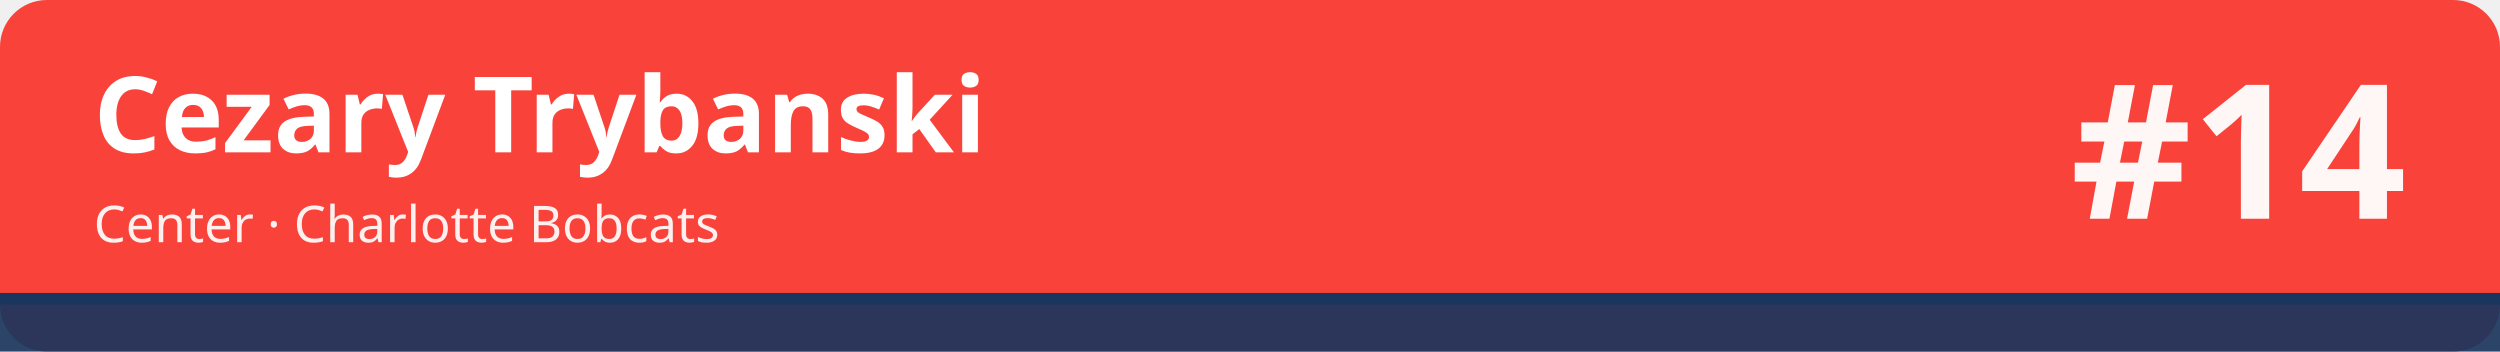
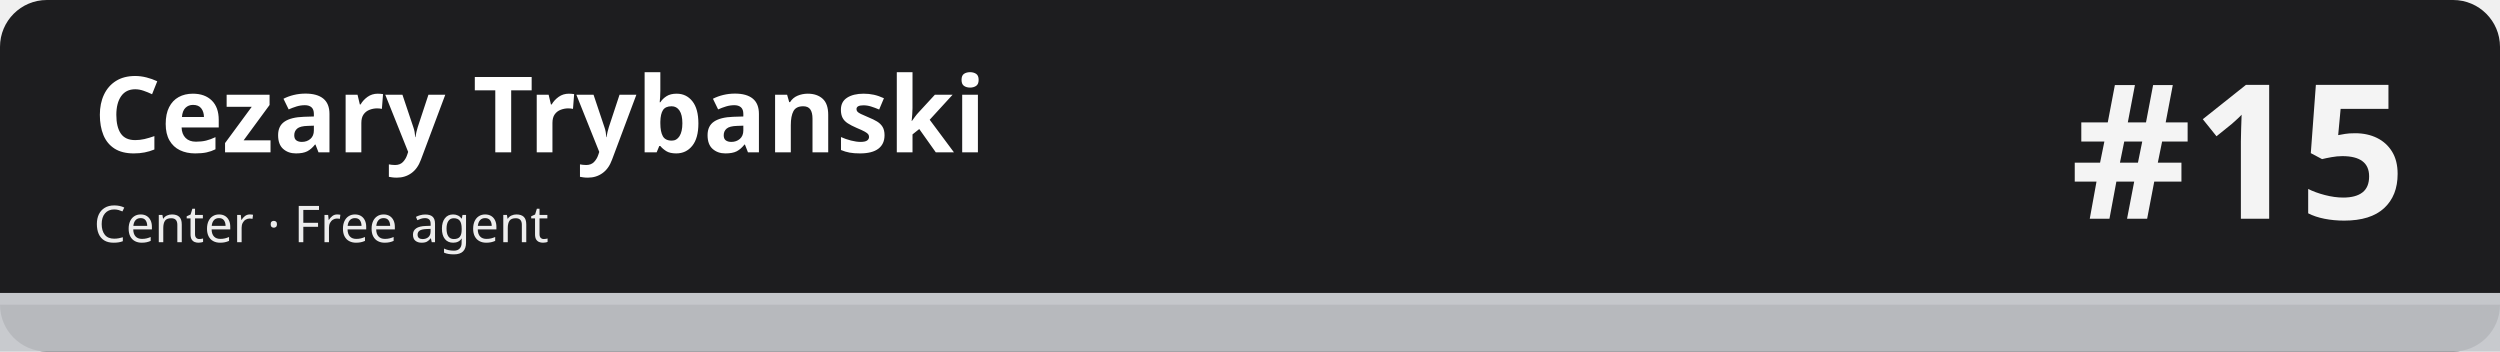
<svg xmlns="http://www.w3.org/2000/svg" width="1280" height="180" viewBox="0 0 1280 180" role="img" aria-labelledby="t d">
-   <rect width="1280" height="180" rx="24" fill="#f9423a" />
-   <rect x="0" y="150" width="1280" height="30" fill="#1b365d" fill-opacity=".92" />
-   <rect x="0" y="150" width="1280" height="6" fill="#1b365d" />
+   <rect width="1280" height="180" rx="24" fill="#1d1d1f" />
+   <rect x="0" y="150" width="1280" height="30" fill="#c5c7cb" fill-opacity=".92" />
+   <rect x="0" y="150" width="1280" height="6" fill="#c5c7cb" />
  <text x="48" y="78" font-family="sans-serif" font-size="54" font-weight="700" fill="#ffffff">Cezary Trybanski</text>
-   <text x="48" y="124" font-family="sans-serif" font-size="26" fill="#ffffff" fill-opacity=".92">Center · Charlotte Bobcats</text>
-   <text x="1232" y="112" font-family="sans-serif" font-size="96" font-weight="800" fill="#ffffff" fill-opacity=".95" text-anchor="end">#14</text>
+   <text x="48" y="124" font-family="sans-serif" font-size="26" fill="#ffffff" fill-opacity=".92">Center · Free agent</text>
+   <text x="1232" y="112" font-family="sans-serif" font-size="96" font-weight="800" fill="#ffffff" fill-opacity=".95" text-anchor="end">#15</text>
</svg>
